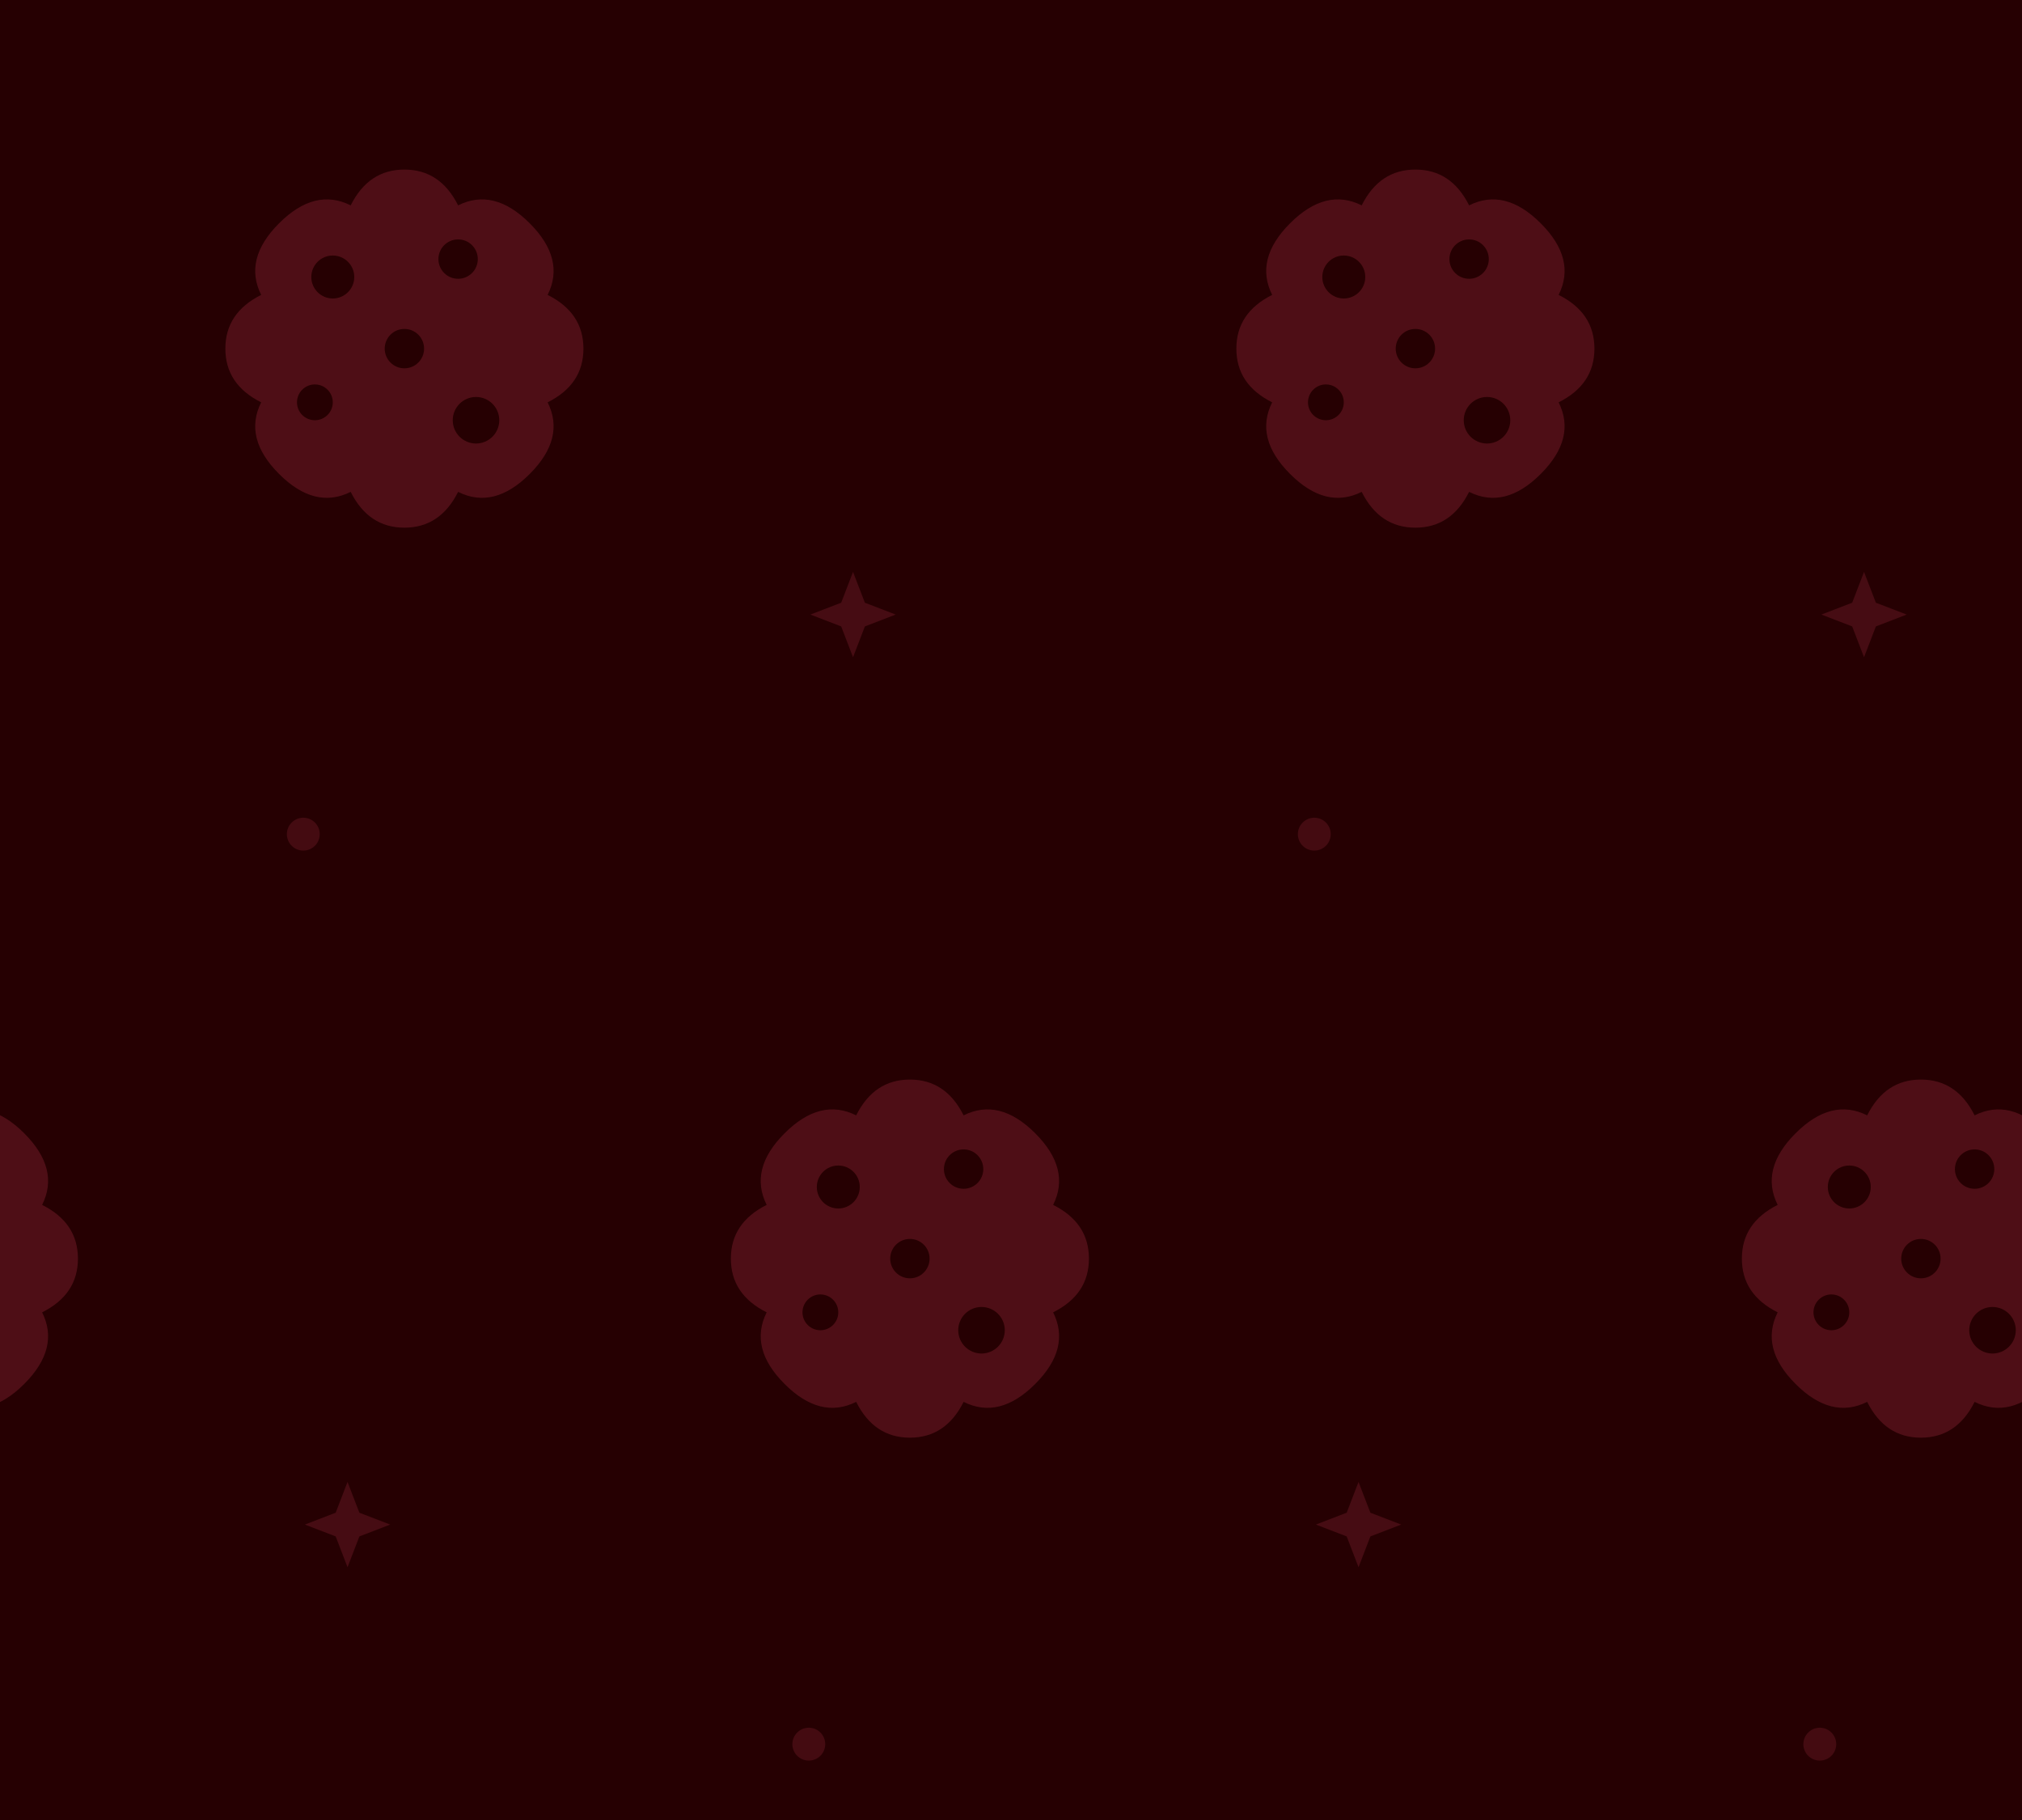
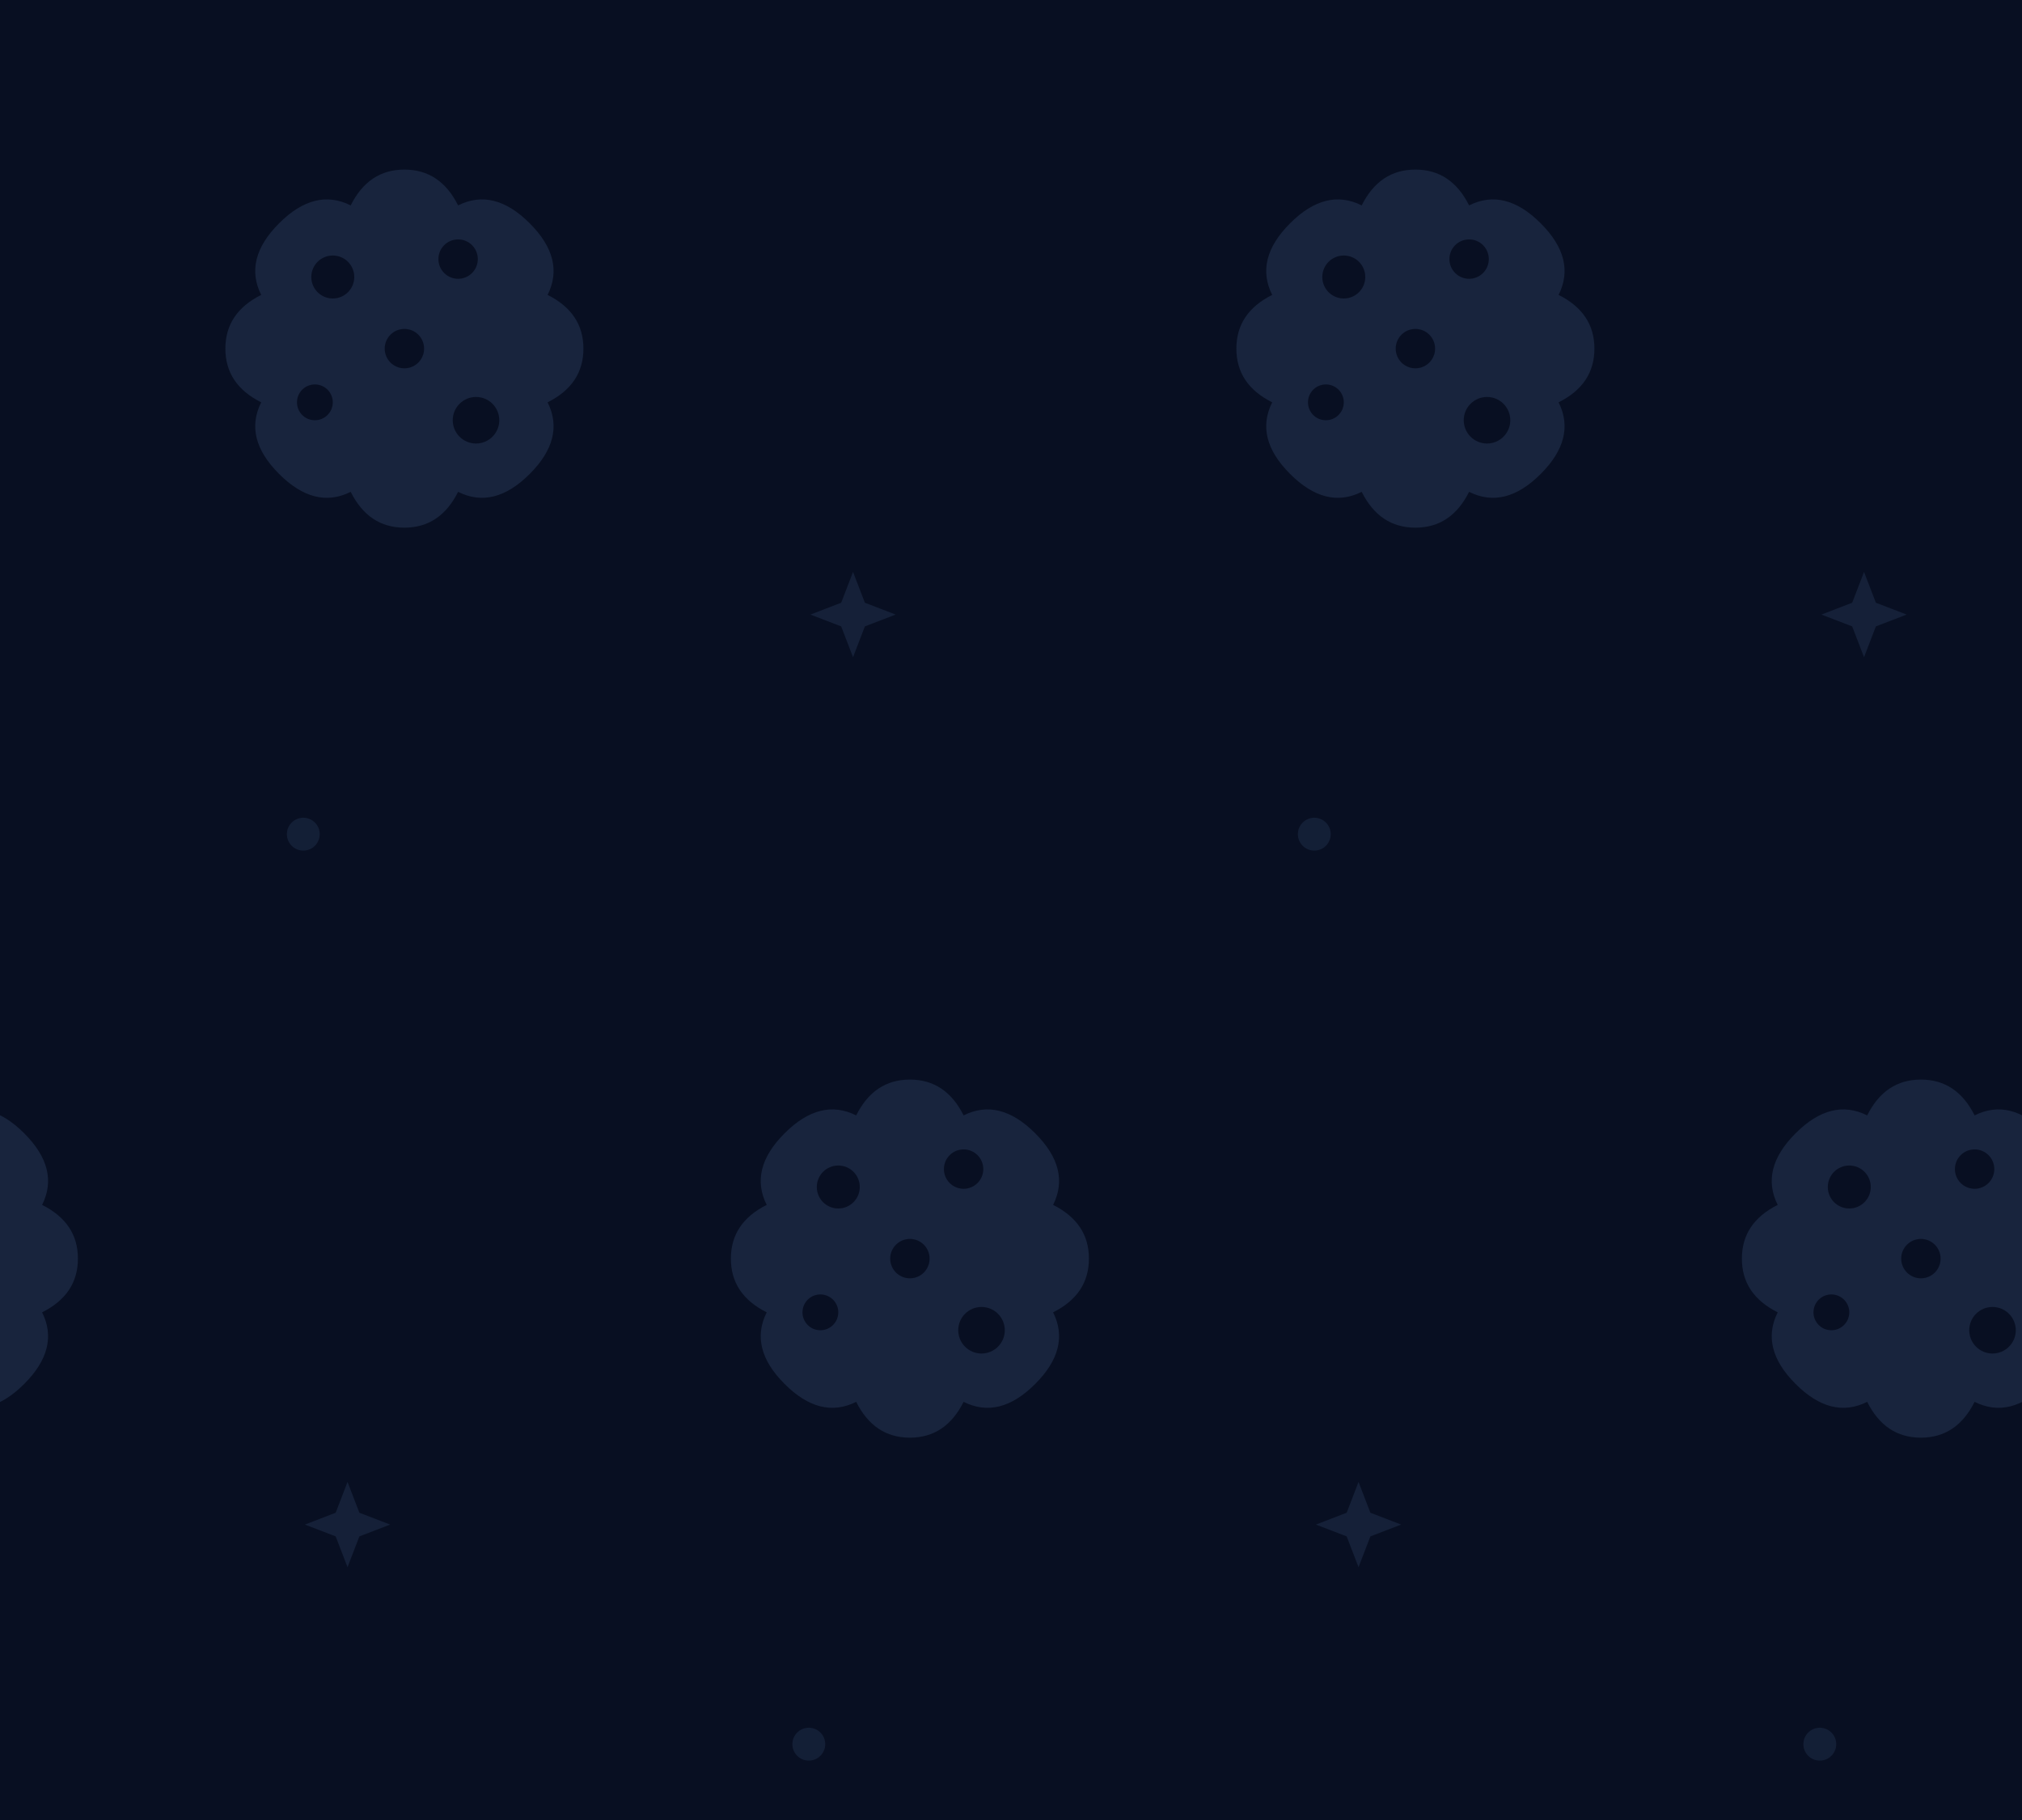
<svg xmlns="http://www.w3.org/2000/svg" width="160" height="144" viewBox="0 0 160 144">
-   <rect width="160" height="144" fill="#260002" />
+   <rect width="160" height="144" fill="#080f22" />
  <defs>
    <symbol id="cookie" viewBox="0 0 24 26">
      <g fill="currentColor">
        <path d="M22 12q0 2-2 3 1 2-1 4t-4 1q-1 2-3 2t-3-2q-2 1-4-1t-1-4q-2-1-2-3t2-3Q3 7 5 5t4-1q1-2 3-2t3 2q2-1 4 1t1 4q2 1 2 3Z" />
-         <g fill="#260002">
+         <g fill="#080f22">
          <circle cx="8" cy="8" r="1.2" />
          <circle cx="15" cy="7" r="1.1" />
          <circle cx="12" cy="12" r="1.1" />
          <circle cx="7" cy="15" r="1" />
          <circle cx="16" cy="16" r="1.3" />
        </g>
      </g>
    </symbol>
    <symbol id="spark" viewBox="0 0 24 26">
      <path d="m12 3 2.5 6.5L21 12l-6.5 2.5L12 21l-2.5-6.5L3 12l6.5-2.5Z" fill="currentColor" />
    </symbol>
  </defs>
-   <use href="#cookie" x="-25" y="-63" width="34" height="40" color="#58121b" opacity=".8" />
-   <use href="#spark" x="23" y="-28" width="9" height="10" color="#58121b" opacity=".65" />
-   <circle cx="-16" cy="-6" r="1.3" fill="#58121b" opacity=".6" />
-   <use href="#cookie" x="55" y="-63" width="34" height="40" color="#58121b" opacity=".8" />
-   <use href="#spark" x="103" y="-28" width="9" height="10" color="#58121b" opacity=".65" />
-   <circle cx="64" cy="-6" r="1.3" fill="#58121b" opacity=".6" />
-   <use href="#cookie" x="135" y="-63" width="34" height="40" color="#58121b" opacity=".8" />
-   <use href="#spark" x="183" y="-28" width="9" height="10" color="#58121b" opacity=".65" />
-   <circle cx="144" cy="-6" r="1.3" fill="#58121b" opacity=".6" />
-   <use href="#cookie" x="215" y="-63" width="34" height="40" color="#58121b" opacity=".8" />
-   <use href="#spark" x="263" y="-28" width="9" height="10" color="#58121b" opacity=".65" />
-   <circle cx="224" cy="-6" r="1.3" fill="#58121b" opacity=".6" />
-   <use href="#cookie" x="-65" y="9" width="34" height="40" color="#58121b" opacity=".8" />
-   <use href="#spark" x="-17" y="44" width="9" height="10" color="#58121b" opacity=".65" />
-   <circle cx="-56" cy="66" r="1.3" fill="#58121b" opacity=".6" />
-   <use href="#cookie" x="15" y="9" width="34" height="40" color="#58121b" opacity=".8" />
-   <use href="#spark" x="63" y="44" width="9" height="10" color="#58121b" opacity=".65" />
-   <circle cx="24" cy="66" r="1.3" fill="#58121b" opacity=".6" />
-   <use href="#cookie" x="95" y="9" width="34" height="40" color="#58121b" opacity=".8" />
-   <use href="#spark" x="143" y="44" width="9" height="10" color="#58121b" opacity=".65" />
-   <circle cx="104" cy="66" r="1.3" fill="#58121b" opacity=".6" />
-   <use href="#cookie" x="175" y="9" width="34" height="40" color="#58121b" opacity=".8" />
-   <use href="#spark" x="223" y="44" width="9" height="10" color="#58121b" opacity=".65" />
-   <circle cx="184" cy="66" r="1.3" fill="#58121b" opacity=".6" />
-   <use href="#cookie" x="-25" y="81" width="34" height="40" color="#58121b" opacity=".8" />
-   <use href="#spark" x="23" y="116" width="9" height="10" color="#58121b" opacity=".65" />
-   <circle cx="-16" cy="138" r="1.3" fill="#58121b" opacity=".6" />
-   <use href="#cookie" x="55" y="81" width="34" height="40" color="#58121b" opacity=".8" />
-   <use href="#spark" x="103" y="116" width="9" height="10" color="#58121b" opacity=".65" />
-   <circle cx="64" cy="138" r="1.3" fill="#58121b" opacity=".6" />
-   <use href="#cookie" x="135" y="81" width="34" height="40" color="#58121b" opacity=".8" />
-   <use href="#spark" x="183" y="116" width="9" height="10" color="#58121b" opacity=".65" />
-   <circle cx="144" cy="138" r="1.3" fill="#58121b" opacity=".6" />
-   <use href="#cookie" x="215" y="81" width="34" height="40" color="#58121b" opacity=".8" />
-   <use href="#spark" x="263" y="116" width="9" height="10" color="#58121b" opacity=".65" />
-   <circle cx="224" cy="138" r="1.3" fill="#58121b" opacity=".6" />
-   <use href="#cookie" x="-65" y="153" width="34" height="40" color="#58121b" opacity=".8" />
-   <use href="#spark" x="-17" y="188" width="9" height="10" color="#58121b" opacity=".65" />
-   <circle cx="-56" cy="210" r="1.3" fill="#58121b" opacity=".6" />
-   <use href="#cookie" x="15" y="153" width="34" height="40" color="#58121b" opacity=".8" />
-   <use href="#spark" x="63" y="188" width="9" height="10" color="#58121b" opacity=".65" />
-   <circle cx="24" cy="210" r="1.3" fill="#58121b" opacity=".6" />
-   <use href="#cookie" x="95" y="153" width="34" height="40" color="#58121b" opacity=".8" />
-   <use href="#spark" x="143" y="188" width="9" height="10" color="#58121b" opacity=".65" />
-   <circle cx="104" cy="210" r="1.3" fill="#58121b" opacity=".6" />
-   <use href="#cookie" x="175" y="153" width="34" height="40" color="#58121b" opacity=".8" />
-   <use href="#spark" x="223" y="188" width="9" height="10" color="#58121b" opacity=".65" />
-   <circle cx="184" cy="210" r="1.3" fill="#58121b" opacity=".6" />
+   <use href="#cookie" x="-25" y="-63" width="34" height="40" color="#1b2943" opacity=".8" />
+   <use href="#spark" x="23" y="-28" width="9" height="10" color="#1b2943" opacity=".65" />
+   <circle cx="-16" cy="-6" r="1.3" fill="#1b2943" opacity=".6" />
+   <use href="#cookie" x="55" y="-63" width="34" height="40" color="#1b2943" opacity=".8" />
+   <use href="#spark" x="103" y="-28" width="9" height="10" color="#1b2943" opacity=".65" />
+   <circle cx="64" cy="-6" r="1.3" fill="#1b2943" opacity=".6" />
+   <use href="#cookie" x="135" y="-63" width="34" height="40" color="#1b2943" opacity=".8" />
+   <use href="#spark" x="183" y="-28" width="9" height="10" color="#1b2943" opacity=".65" />
+   <circle cx="144" cy="-6" r="1.3" fill="#1b2943" opacity=".6" />
+   <use href="#cookie" x="215" y="-63" width="34" height="40" color="#1b2943" opacity=".8" />
+   <use href="#spark" x="263" y="-28" width="9" height="10" color="#1b2943" opacity=".65" />
+   <circle cx="224" cy="-6" r="1.3" fill="#1b2943" opacity=".6" />
+   <use href="#cookie" x="-65" y="9" width="34" height="40" color="#1b2943" opacity=".8" />
+   <use href="#spark" x="-17" y="44" width="9" height="10" color="#1b2943" opacity=".65" />
+   <circle cx="-56" cy="66" r="1.3" fill="#1b2943" opacity=".6" />
+   <use href="#cookie" x="15" y="9" width="34" height="40" color="#1b2943" opacity=".8" />
+   <use href="#spark" x="63" y="44" width="9" height="10" color="#1b2943" opacity=".65" />
+   <circle cx="24" cy="66" r="1.3" fill="#1b2943" opacity=".6" />
+   <use href="#cookie" x="95" y="9" width="34" height="40" color="#1b2943" opacity=".8" />
+   <use href="#spark" x="143" y="44" width="9" height="10" color="#1b2943" opacity=".65" />
+   <circle cx="104" cy="66" r="1.3" fill="#1b2943" opacity=".6" />
+   <use href="#cookie" x="175" y="9" width="34" height="40" color="#1b2943" opacity=".8" />
+   <use href="#spark" x="223" y="44" width="9" height="10" color="#1b2943" opacity=".65" />
+   <circle cx="184" cy="66" r="1.3" fill="#1b2943" opacity=".6" />
+   <use href="#cookie" x="-25" y="81" width="34" height="40" color="#1b2943" opacity=".8" />
+   <use href="#spark" x="23" y="116" width="9" height="10" color="#1b2943" opacity=".65" />
+   <circle cx="-16" cy="138" r="1.3" fill="#1b2943" opacity=".6" />
+   <use href="#cookie" x="55" y="81" width="34" height="40" color="#1b2943" opacity=".8" />
+   <use href="#spark" x="103" y="116" width="9" height="10" color="#1b2943" opacity=".65" />
+   <circle cx="64" cy="138" r="1.3" fill="#1b2943" opacity=".6" />
+   <use href="#cookie" x="135" y="81" width="34" height="40" color="#1b2943" opacity=".8" />
+   <use href="#spark" x="183" y="116" width="9" height="10" color="#1b2943" opacity=".65" />
+   <circle cx="144" cy="138" r="1.3" fill="#1b2943" opacity=".6" />
+   <use href="#cookie" x="215" y="81" width="34" height="40" color="#1b2943" opacity=".8" />
+   <use href="#spark" x="263" y="116" width="9" height="10" color="#1b2943" opacity=".65" />
+   <circle cx="224" cy="138" r="1.3" fill="#1b2943" opacity=".6" />
+   <use href="#cookie" x="-65" y="153" width="34" height="40" color="#1b2943" opacity=".8" />
+   <use href="#spark" x="-17" y="188" width="9" height="10" color="#1b2943" opacity=".65" />
+   <circle cx="-56" cy="210" r="1.3" fill="#1b2943" opacity=".6" />
+   <use href="#cookie" x="15" y="153" width="34" height="40" color="#1b2943" opacity=".8" />
+   <use href="#spark" x="63" y="188" width="9" height="10" color="#1b2943" opacity=".65" />
+   <circle cx="24" cy="210" r="1.3" fill="#1b2943" opacity=".6" />
+   <use href="#cookie" x="95" y="153" width="34" height="40" color="#1b2943" opacity=".8" />
+   <use href="#spark" x="143" y="188" width="9" height="10" color="#1b2943" opacity=".65" />
+   <circle cx="104" cy="210" r="1.3" fill="#1b2943" opacity=".6" />
+   <use href="#cookie" x="175" y="153" width="34" height="40" color="#1b2943" opacity=".8" />
+   <use href="#spark" x="223" y="188" width="9" height="10" color="#1b2943" opacity=".65" />
+   <circle cx="184" cy="210" r="1.3" fill="#1b2943" opacity=".6" />
</svg>
